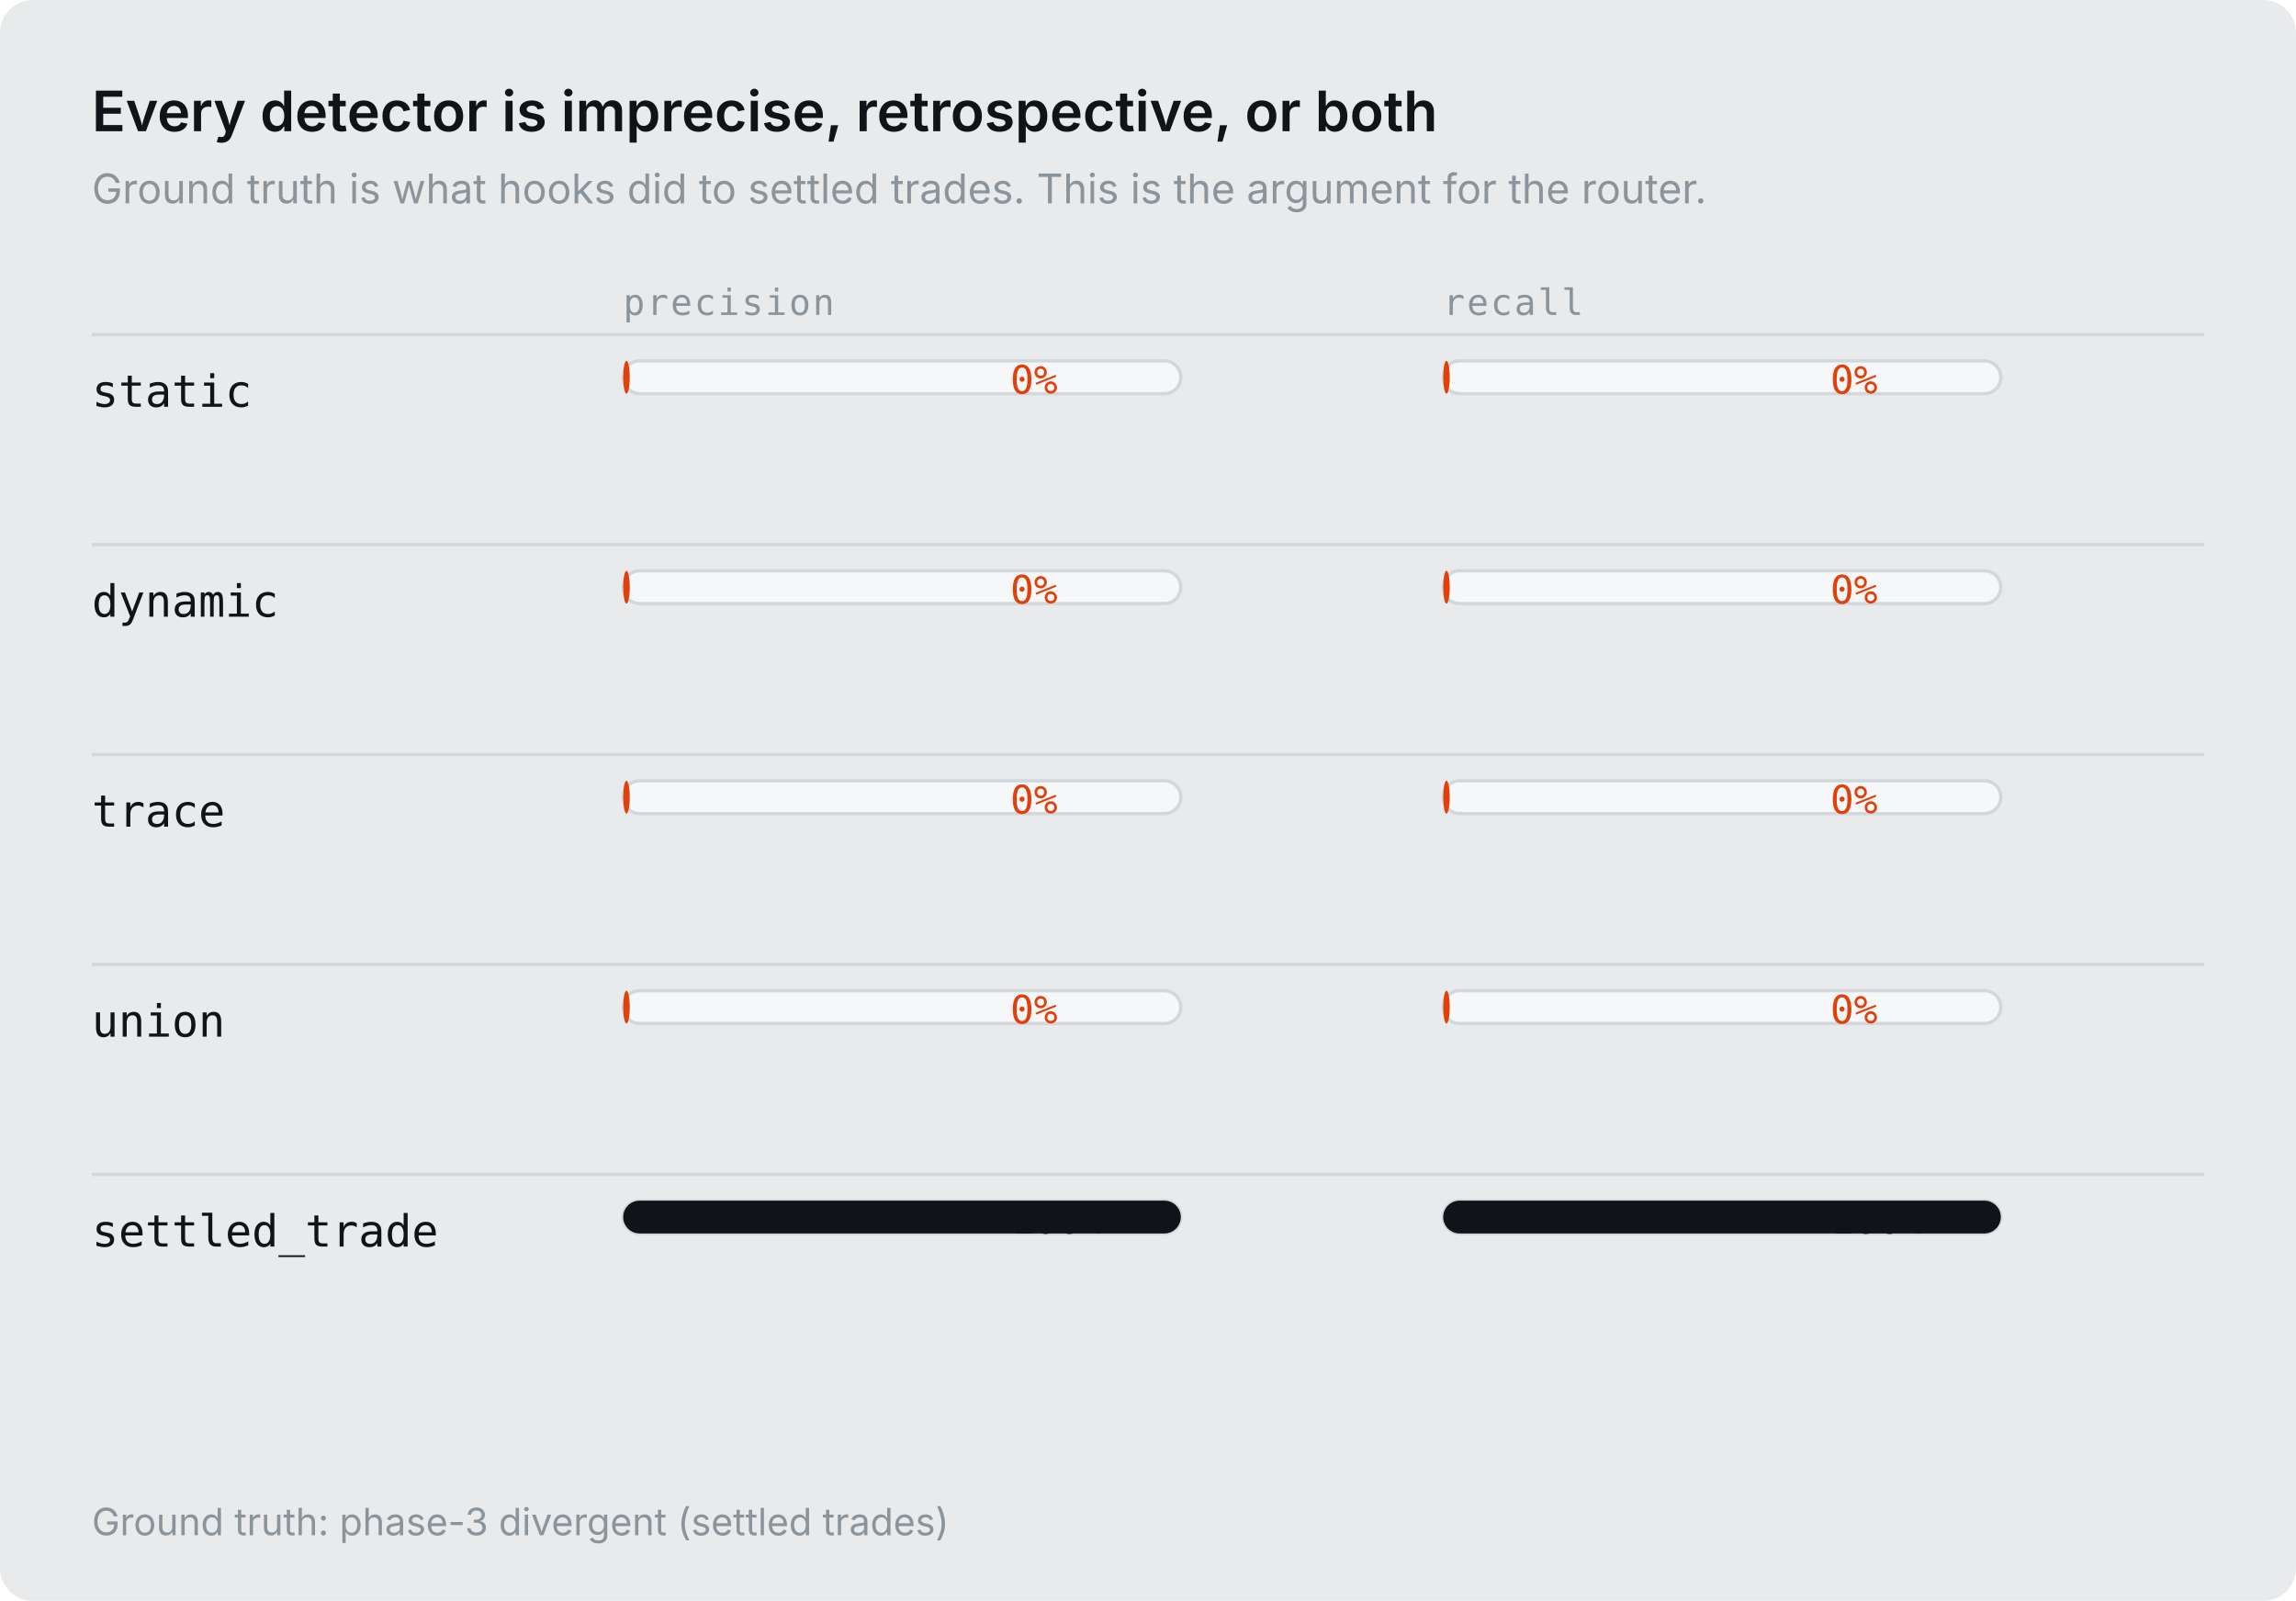
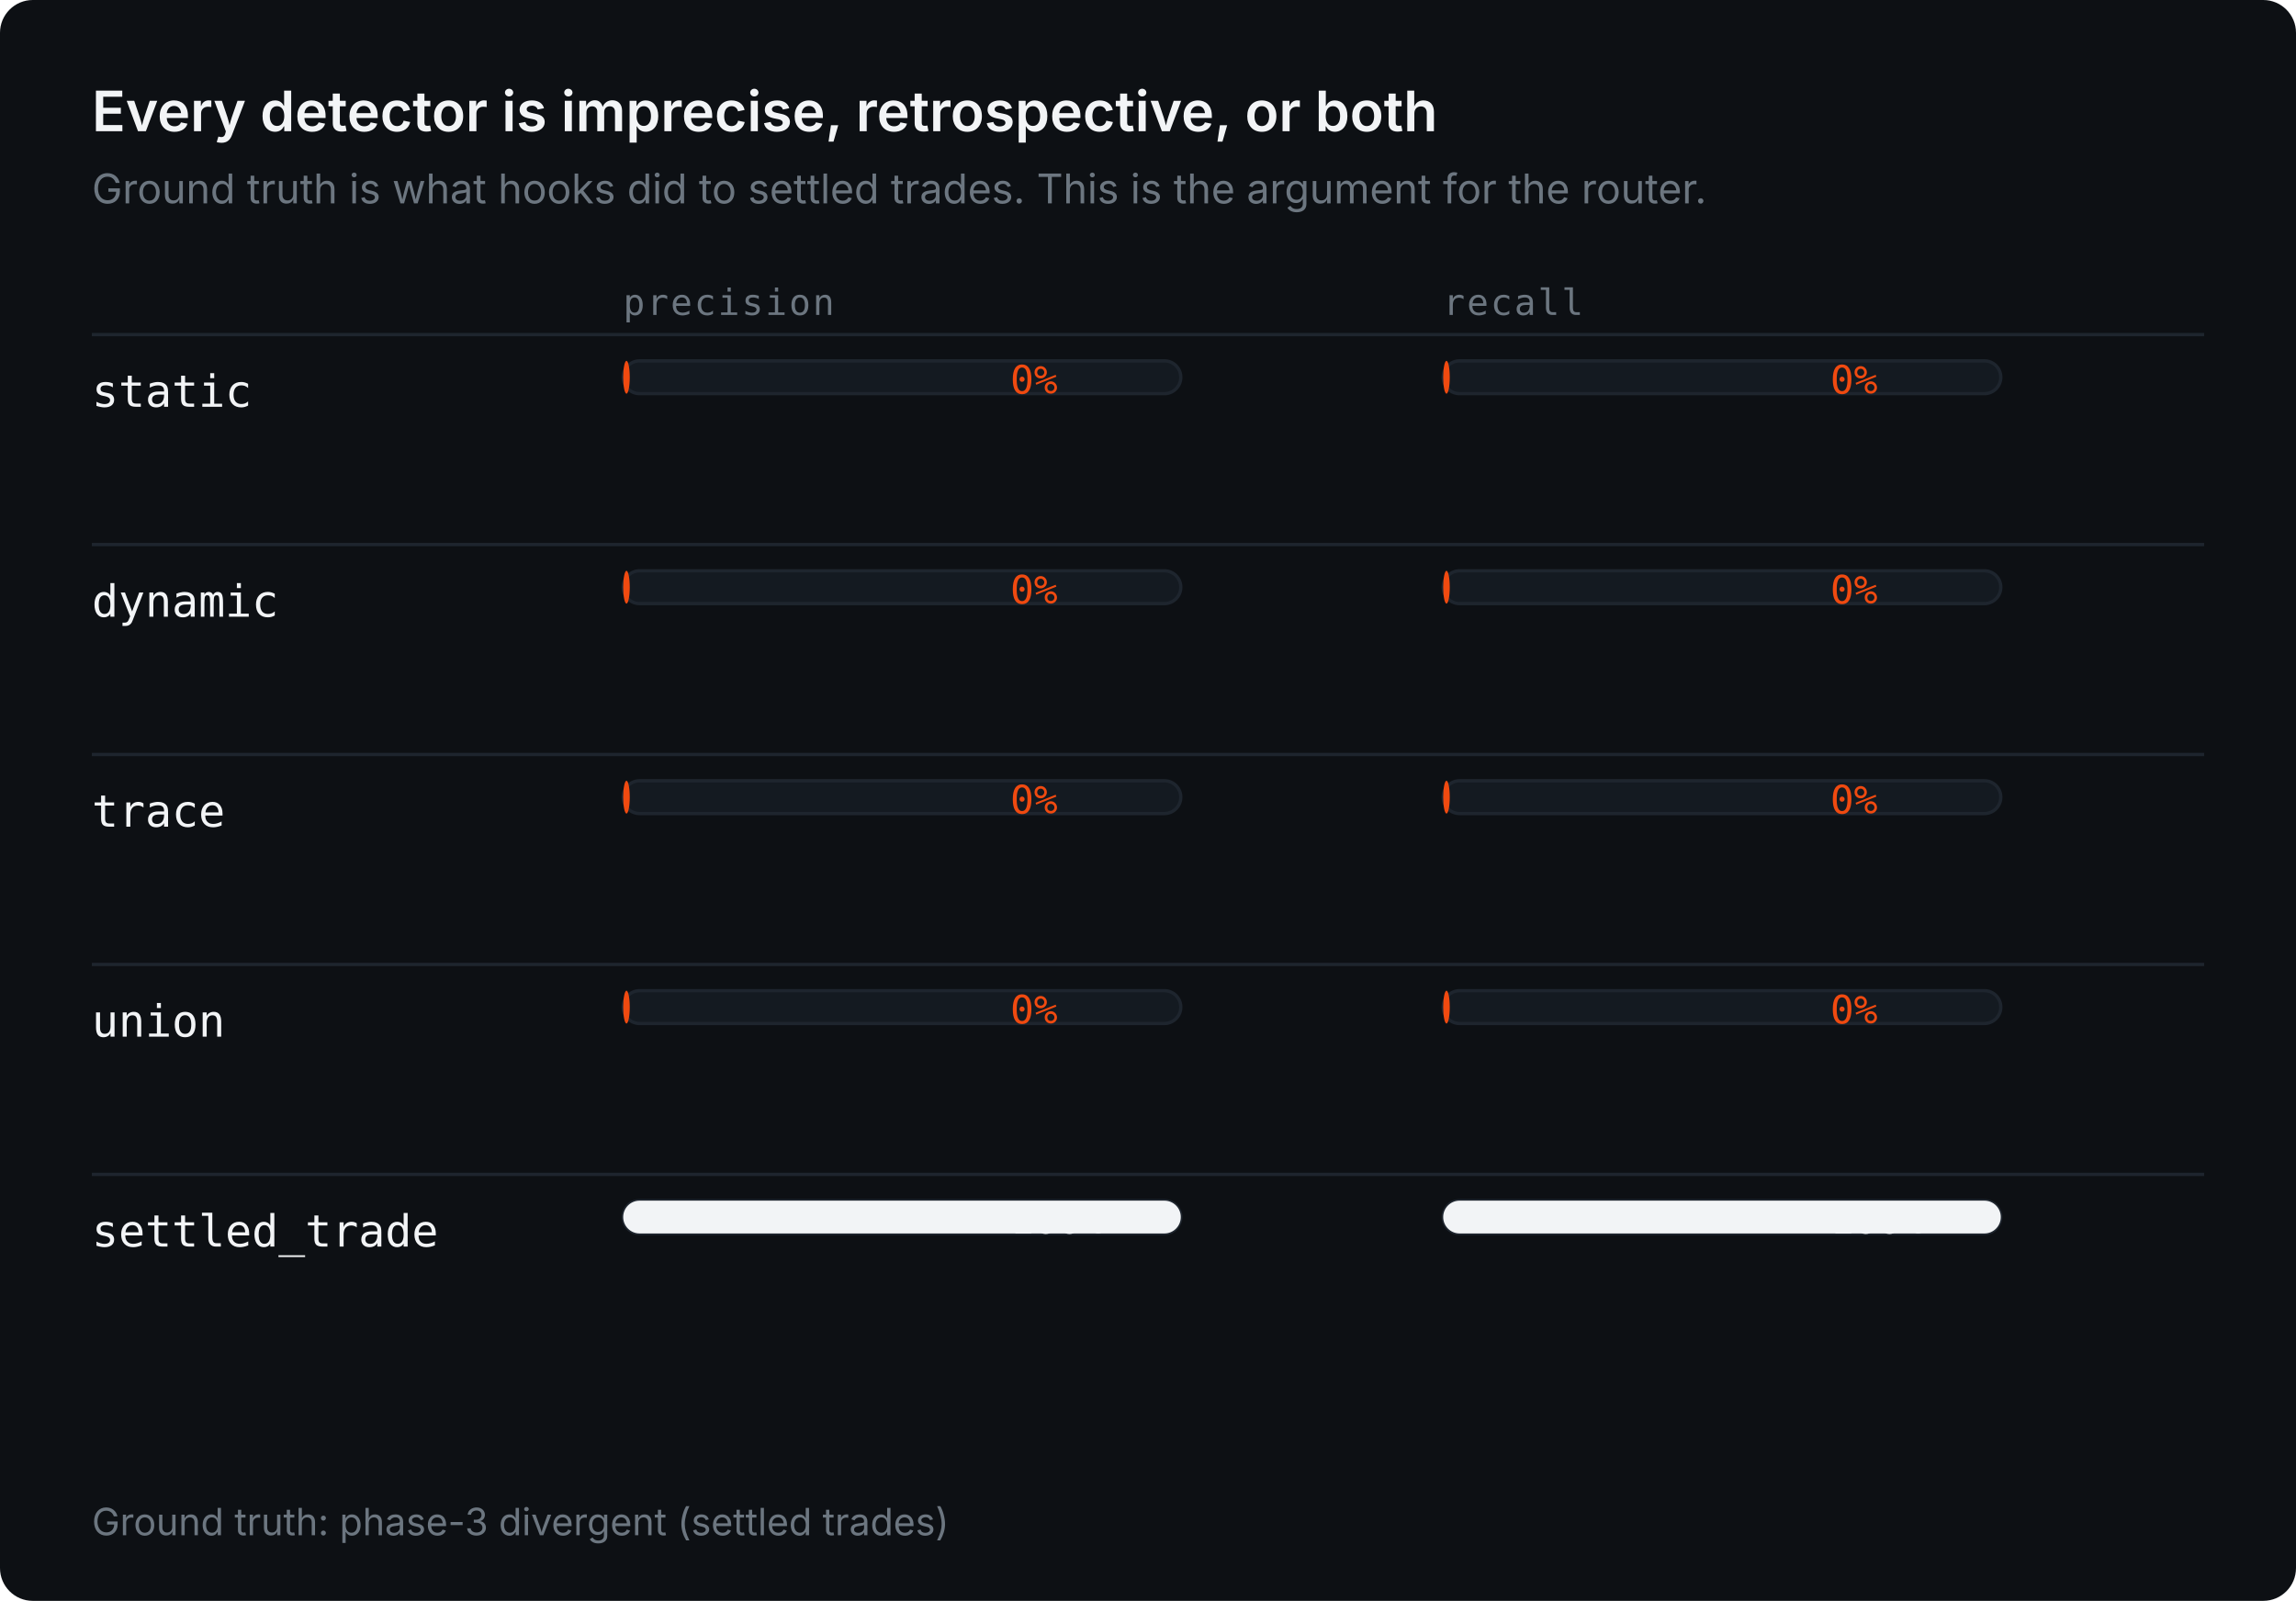
<svg xmlns="http://www.w3.org/2000/svg" viewBox="0 0 700 488" width="700" height="488" role="img" aria-label="Precision and recall of each hook detection method">
-   <rect width="700" height="488" rx="10" fill="#e8eaec" />
-   <text x="28" y="40" font-family="'Space Grotesk',-apple-system,BlinkMacSystemFont,'Segoe UI',sans-serif" font-size="17" font-weight="600" fill="#101418" text-anchor="start">Every detector is imprecise, retrospective, or both</text>
-   <text x="28" y="62" font-family="'Space Grotesk',-apple-system,BlinkMacSystemFont,'Segoe UI',sans-serif" font-size="12.5" font-weight="400" fill="#8b939b" text-anchor="start">Ground truth is what hooks did to settled trades. This is the argument for the router.</text>
-   <text x="190" y="96" font-family="ui-monospace,'JetBrains Mono','SF Mono',Menlo,monospace" font-size="11" font-weight="400" fill="#8b939b" text-anchor="start" letter-spacing="0.6">precision</text>
-   <text x="440" y="96" font-family="ui-monospace,'JetBrains Mono','SF Mono',Menlo,monospace" font-size="11" font-weight="400" fill="#8b939b" text-anchor="start" letter-spacing="0.6">recall</text>
-   <line x1="28" y1="102" x2="672" y2="102" stroke="#d2d7db" />
-   <text x="28" y="124" font-family="ui-monospace,'JetBrains Mono','SF Mono',Menlo,monospace" font-size="13.5" font-weight="400" fill="#101418" text-anchor="start">static</text>
-   <rect x="190" y="110" width="170" height="10" rx="5" fill="#f6f7f8" stroke="#d2d7db" />
-   <rect x="190" y="110" width="2.0" height="10" rx="5" fill="#e2400a" />
-   <text x="308" y="120" font-family="ui-monospace,'JetBrains Mono','SF Mono',Menlo,monospace" font-size="12" font-weight="400" fill="#e2400a" text-anchor="start">0%</text>
-   <rect x="440" y="110" width="170" height="10" rx="5" fill="#f6f7f8" stroke="#d2d7db" />
-   <rect x="440" y="110" width="2.0" height="10" rx="5" fill="#e2400a" />
-   <text x="558" y="120" font-family="ui-monospace,'JetBrains Mono','SF Mono',Menlo,monospace" font-size="12" font-weight="400" fill="#e2400a" text-anchor="start">0%</text>
-   <line x1="28" y1="166" x2="672" y2="166" stroke="#d2d7db" />
-   <text x="28" y="188" font-family="ui-monospace,'JetBrains Mono','SF Mono',Menlo,monospace" font-size="13.5" font-weight="400" fill="#101418" text-anchor="start">dynamic</text>
-   <rect x="190" y="174" width="170" height="10" rx="5" fill="#f6f7f8" stroke="#d2d7db" />
-   <rect x="190" y="174" width="2.0" height="10" rx="5" fill="#e2400a" />
-   <text x="308" y="184" font-family="ui-monospace,'JetBrains Mono','SF Mono',Menlo,monospace" font-size="12" font-weight="400" fill="#e2400a" text-anchor="start">0%</text>
-   <rect x="440" y="174" width="170" height="10" rx="5" fill="#f6f7f8" stroke="#d2d7db" />
-   <rect x="440" y="174" width="2.0" height="10" rx="5" fill="#e2400a" />
-   <text x="558" y="184" font-family="ui-monospace,'JetBrains Mono','SF Mono',Menlo,monospace" font-size="12" font-weight="400" fill="#e2400a" text-anchor="start">0%</text>
-   <line x1="28" y1="230" x2="672" y2="230" stroke="#d2d7db" />
-   <text x="28" y="252" font-family="ui-monospace,'JetBrains Mono','SF Mono',Menlo,monospace" font-size="13.5" font-weight="400" fill="#101418" text-anchor="start">trace</text>
-   <rect x="190" y="238" width="170" height="10" rx="5" fill="#f6f7f8" stroke="#d2d7db" />
-   <rect x="190" y="238" width="2.0" height="10" rx="5" fill="#e2400a" />
-   <text x="308" y="248" font-family="ui-monospace,'JetBrains Mono','SF Mono',Menlo,monospace" font-size="12" font-weight="400" fill="#e2400a" text-anchor="start">0%</text>
-   <rect x="440" y="238" width="170" height="10" rx="5" fill="#f6f7f8" stroke="#d2d7db" />
-   <rect x="440" y="238" width="2.0" height="10" rx="5" fill="#e2400a" />
-   <text x="558" y="248" font-family="ui-monospace,'JetBrains Mono','SF Mono',Menlo,monospace" font-size="12" font-weight="400" fill="#e2400a" text-anchor="start">0%</text>
-   <line x1="28" y1="294" x2="672" y2="294" stroke="#d2d7db" />
-   <text x="28" y="316" font-family="ui-monospace,'JetBrains Mono','SF Mono',Menlo,monospace" font-size="13.5" font-weight="400" fill="#101418" text-anchor="start">union</text>
-   <rect x="190" y="302" width="170" height="10" rx="5" fill="#f6f7f8" stroke="#d2d7db" />
-   <rect x="190" y="302" width="2.0" height="10" rx="5" fill="#e2400a" />
-   <text x="308" y="312" font-family="ui-monospace,'JetBrains Mono','SF Mono',Menlo,monospace" font-size="12" font-weight="400" fill="#e2400a" text-anchor="start">0%</text>
-   <rect x="440" y="302" width="170" height="10" rx="5" fill="#f6f7f8" stroke="#d2d7db" />
-   <rect x="440" y="302" width="2.0" height="10" rx="5" fill="#e2400a" />
-   <text x="558" y="312" font-family="ui-monospace,'JetBrains Mono','SF Mono',Menlo,monospace" font-size="12" font-weight="400" fill="#e2400a" text-anchor="start">0%</text>
-   <line x1="28" y1="358" x2="672" y2="358" stroke="#d2d7db" />
-   <text x="28" y="380" font-family="ui-monospace,'JetBrains Mono','SF Mono',Menlo,monospace" font-size="13.5" font-weight="400" fill="#101418" text-anchor="start">settled_trade</text>
-   <rect x="190" y="366" width="170" height="10" rx="5" fill="#f6f7f8" stroke="#d2d7db" />
-   <rect x="190" y="366" width="170.0" height="10" rx="5" fill="#101418" />
-   <text x="308" y="376" font-family="ui-monospace,'JetBrains Mono','SF Mono',Menlo,monospace" font-size="12" font-weight="400" fill="#101418" text-anchor="start">100%</text>
-   <rect x="440" y="366" width="170" height="10" rx="5" fill="#f6f7f8" stroke="#d2d7db" />
-   <rect x="440" y="366" width="170.0" height="10" rx="5" fill="#101418" />
-   <text x="558" y="376" font-family="ui-monospace,'JetBrains Mono','SF Mono',Menlo,monospace" font-size="12" font-weight="400" fill="#101418" text-anchor="start">100%</text>
-   <text x="28" y="468" font-family="'Space Grotesk',-apple-system,BlinkMacSystemFont,'Segoe UI',sans-serif" font-size="11.5" font-weight="400" fill="#8b939b" text-anchor="start">Ground truth: phase-3 divergent (settled trades)</text>
+   <rect width="700" height="488" rx="10" fill="#0d1014" />
+   <text x="28" y="40" font-family="'Space Grotesk',-apple-system,BlinkMacSystemFont,'Segoe UI',sans-serif" font-size="17" font-weight="600" fill="#f2f4f6" text-anchor="start">Every detector is imprecise, retrospective, or both</text>
+   <text x="28" y="62" font-family="'Space Grotesk',-apple-system,BlinkMacSystemFont,'Segoe UI',sans-serif" font-size="12.5" font-weight="400" fill="#6c7680" text-anchor="start">Ground truth is what hooks did to settled trades. This is the argument for the router.</text>
+   <text x="190" y="96" font-family="ui-monospace,'JetBrains Mono','SF Mono',Menlo,monospace" font-size="11" font-weight="400" fill="#6c7680" text-anchor="start" letter-spacing="0.6">precision</text>
+   <text x="440" y="96" font-family="ui-monospace,'JetBrains Mono','SF Mono',Menlo,monospace" font-size="11" font-weight="400" fill="#6c7680" text-anchor="start" letter-spacing="0.6">recall</text>
+   <line x1="28" y1="102" x2="672" y2="102" stroke="#1e252e" />
+   <text x="28" y="124" font-family="ui-monospace,'JetBrains Mono','SF Mono',Menlo,monospace" font-size="13.5" font-weight="400" fill="#f2f4f6" text-anchor="start">static</text>
+   <rect x="190" y="110" width="170" height="10" rx="5" fill="#141a21" stroke="#1e252e" />
+   <rect x="190" y="110" width="2.0" height="10" rx="5" fill="#f04a10" />
+   <text x="308" y="120" font-family="ui-monospace,'JetBrains Mono','SF Mono',Menlo,monospace" font-size="12" font-weight="400" fill="#f04a10" text-anchor="start">0%</text>
+   <rect x="440" y="110" width="170" height="10" rx="5" fill="#141a21" stroke="#1e252e" />
+   <rect x="440" y="110" width="2.0" height="10" rx="5" fill="#f04a10" />
+   <text x="558" y="120" font-family="ui-monospace,'JetBrains Mono','SF Mono',Menlo,monospace" font-size="12" font-weight="400" fill="#f04a10" text-anchor="start">0%</text>
+   <line x1="28" y1="166" x2="672" y2="166" stroke="#1e252e" />
+   <text x="28" y="188" font-family="ui-monospace,'JetBrains Mono','SF Mono',Menlo,monospace" font-size="13.5" font-weight="400" fill="#f2f4f6" text-anchor="start">dynamic</text>
+   <rect x="190" y="174" width="170" height="10" rx="5" fill="#141a21" stroke="#1e252e" />
+   <rect x="190" y="174" width="2.0" height="10" rx="5" fill="#f04a10" />
+   <text x="308" y="184" font-family="ui-monospace,'JetBrains Mono','SF Mono',Menlo,monospace" font-size="12" font-weight="400" fill="#f04a10" text-anchor="start">0%</text>
+   <rect x="440" y="174" width="170" height="10" rx="5" fill="#141a21" stroke="#1e252e" />
+   <rect x="440" y="174" width="2.0" height="10" rx="5" fill="#f04a10" />
+   <text x="558" y="184" font-family="ui-monospace,'JetBrains Mono','SF Mono',Menlo,monospace" font-size="12" font-weight="400" fill="#f04a10" text-anchor="start">0%</text>
+   <line x1="28" y1="230" x2="672" y2="230" stroke="#1e252e" />
+   <text x="28" y="252" font-family="ui-monospace,'JetBrains Mono','SF Mono',Menlo,monospace" font-size="13.5" font-weight="400" fill="#f2f4f6" text-anchor="start">trace</text>
+   <rect x="190" y="238" width="170" height="10" rx="5" fill="#141a21" stroke="#1e252e" />
+   <rect x="190" y="238" width="2.0" height="10" rx="5" fill="#f04a10" />
+   <text x="308" y="248" font-family="ui-monospace,'JetBrains Mono','SF Mono',Menlo,monospace" font-size="12" font-weight="400" fill="#f04a10" text-anchor="start">0%</text>
+   <rect x="440" y="238" width="170" height="10" rx="5" fill="#141a21" stroke="#1e252e" />
+   <rect x="440" y="238" width="2.0" height="10" rx="5" fill="#f04a10" />
+   <text x="558" y="248" font-family="ui-monospace,'JetBrains Mono','SF Mono',Menlo,monospace" font-size="12" font-weight="400" fill="#f04a10" text-anchor="start">0%</text>
+   <line x1="28" y1="294" x2="672" y2="294" stroke="#1e252e" />
+   <text x="28" y="316" font-family="ui-monospace,'JetBrains Mono','SF Mono',Menlo,monospace" font-size="13.5" font-weight="400" fill="#f2f4f6" text-anchor="start">union</text>
+   <rect x="190" y="302" width="170" height="10" rx="5" fill="#141a21" stroke="#1e252e" />
+   <rect x="190" y="302" width="2.0" height="10" rx="5" fill="#f04a10" />
+   <text x="308" y="312" font-family="ui-monospace,'JetBrains Mono','SF Mono',Menlo,monospace" font-size="12" font-weight="400" fill="#f04a10" text-anchor="start">0%</text>
+   <rect x="440" y="302" width="170" height="10" rx="5" fill="#141a21" stroke="#1e252e" />
+   <rect x="440" y="302" width="2.0" height="10" rx="5" fill="#f04a10" />
+   <text x="558" y="312" font-family="ui-monospace,'JetBrains Mono','SF Mono',Menlo,monospace" font-size="12" font-weight="400" fill="#f04a10" text-anchor="start">0%</text>
+   <line x1="28" y1="358" x2="672" y2="358" stroke="#1e252e" />
+   <text x="28" y="380" font-family="ui-monospace,'JetBrains Mono','SF Mono',Menlo,monospace" font-size="13.5" font-weight="400" fill="#f2f4f6" text-anchor="start">settled_trade</text>
+   <rect x="190" y="366" width="170" height="10" rx="5" fill="#141a21" stroke="#1e252e" />
+   <rect x="190" y="366" width="170.0" height="10" rx="5" fill="#f2f4f6" />
+   <text x="308" y="376" font-family="ui-monospace,'JetBrains Mono','SF Mono',Menlo,monospace" font-size="12" font-weight="400" fill="#f2f4f6" text-anchor="start">100%</text>
+   <rect x="440" y="366" width="170" height="10" rx="5" fill="#141a21" stroke="#1e252e" />
+   <rect x="440" y="366" width="170.0" height="10" rx="5" fill="#f2f4f6" />
+   <text x="558" y="376" font-family="ui-monospace,'JetBrains Mono','SF Mono',Menlo,monospace" font-size="12" font-weight="400" fill="#f2f4f6" text-anchor="start">100%</text>
+   <text x="28" y="468" font-family="'Space Grotesk',-apple-system,BlinkMacSystemFont,'Segoe UI',sans-serif" font-size="11.5" font-weight="400" fill="#6c7680" text-anchor="start">Ground truth: phase-3 divergent (settled trades)</text>
</svg>
